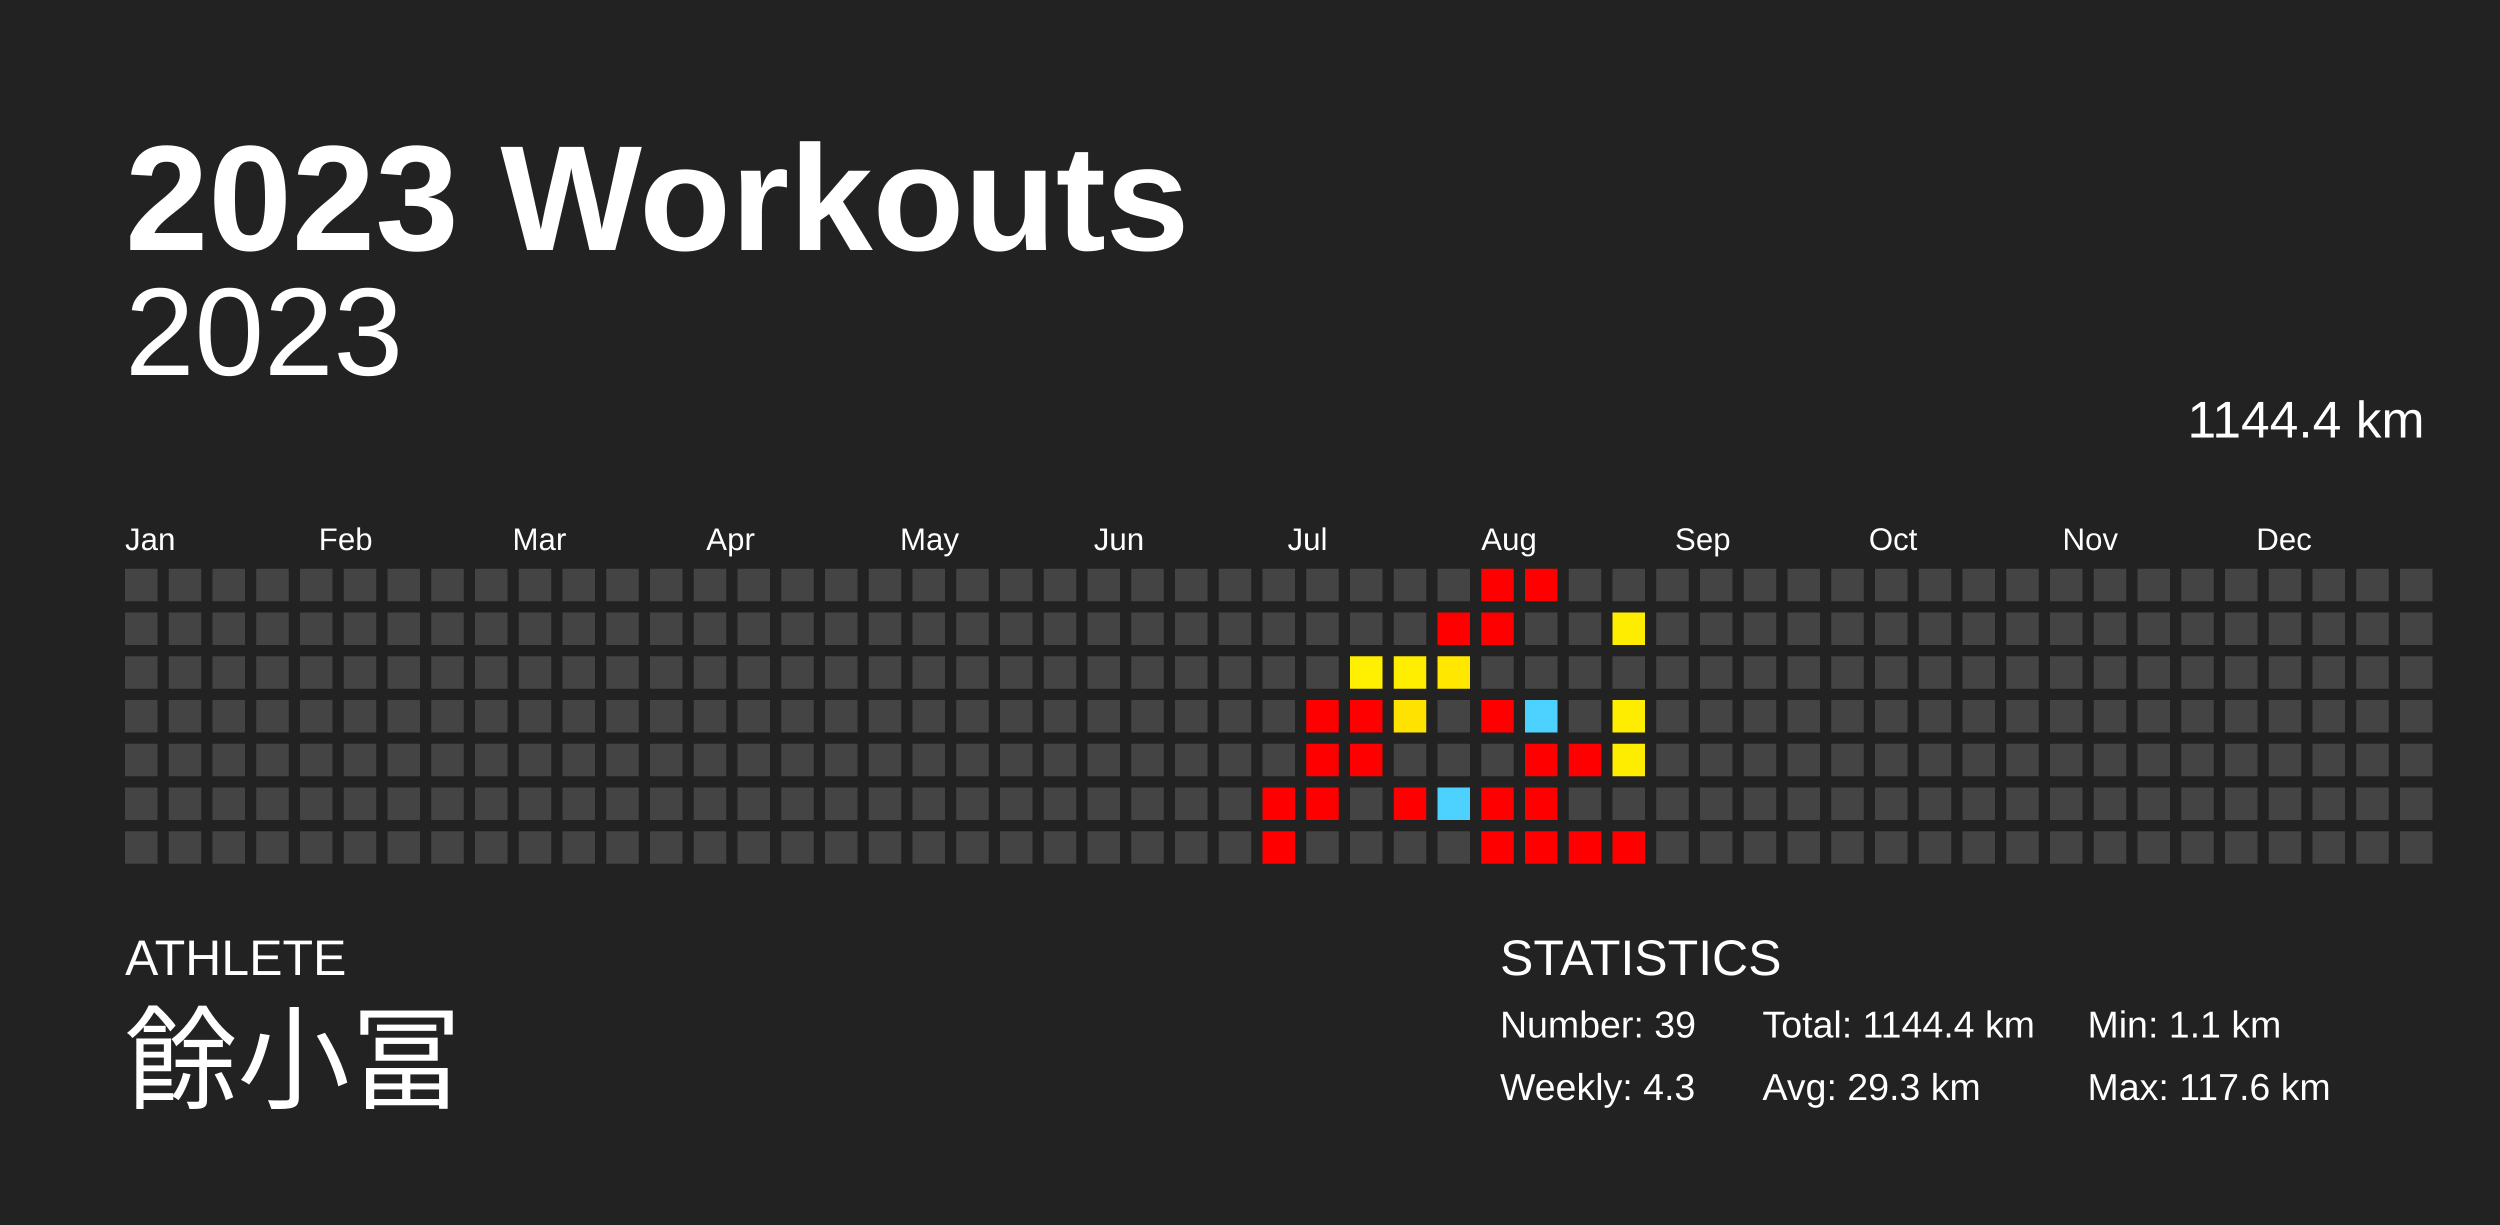
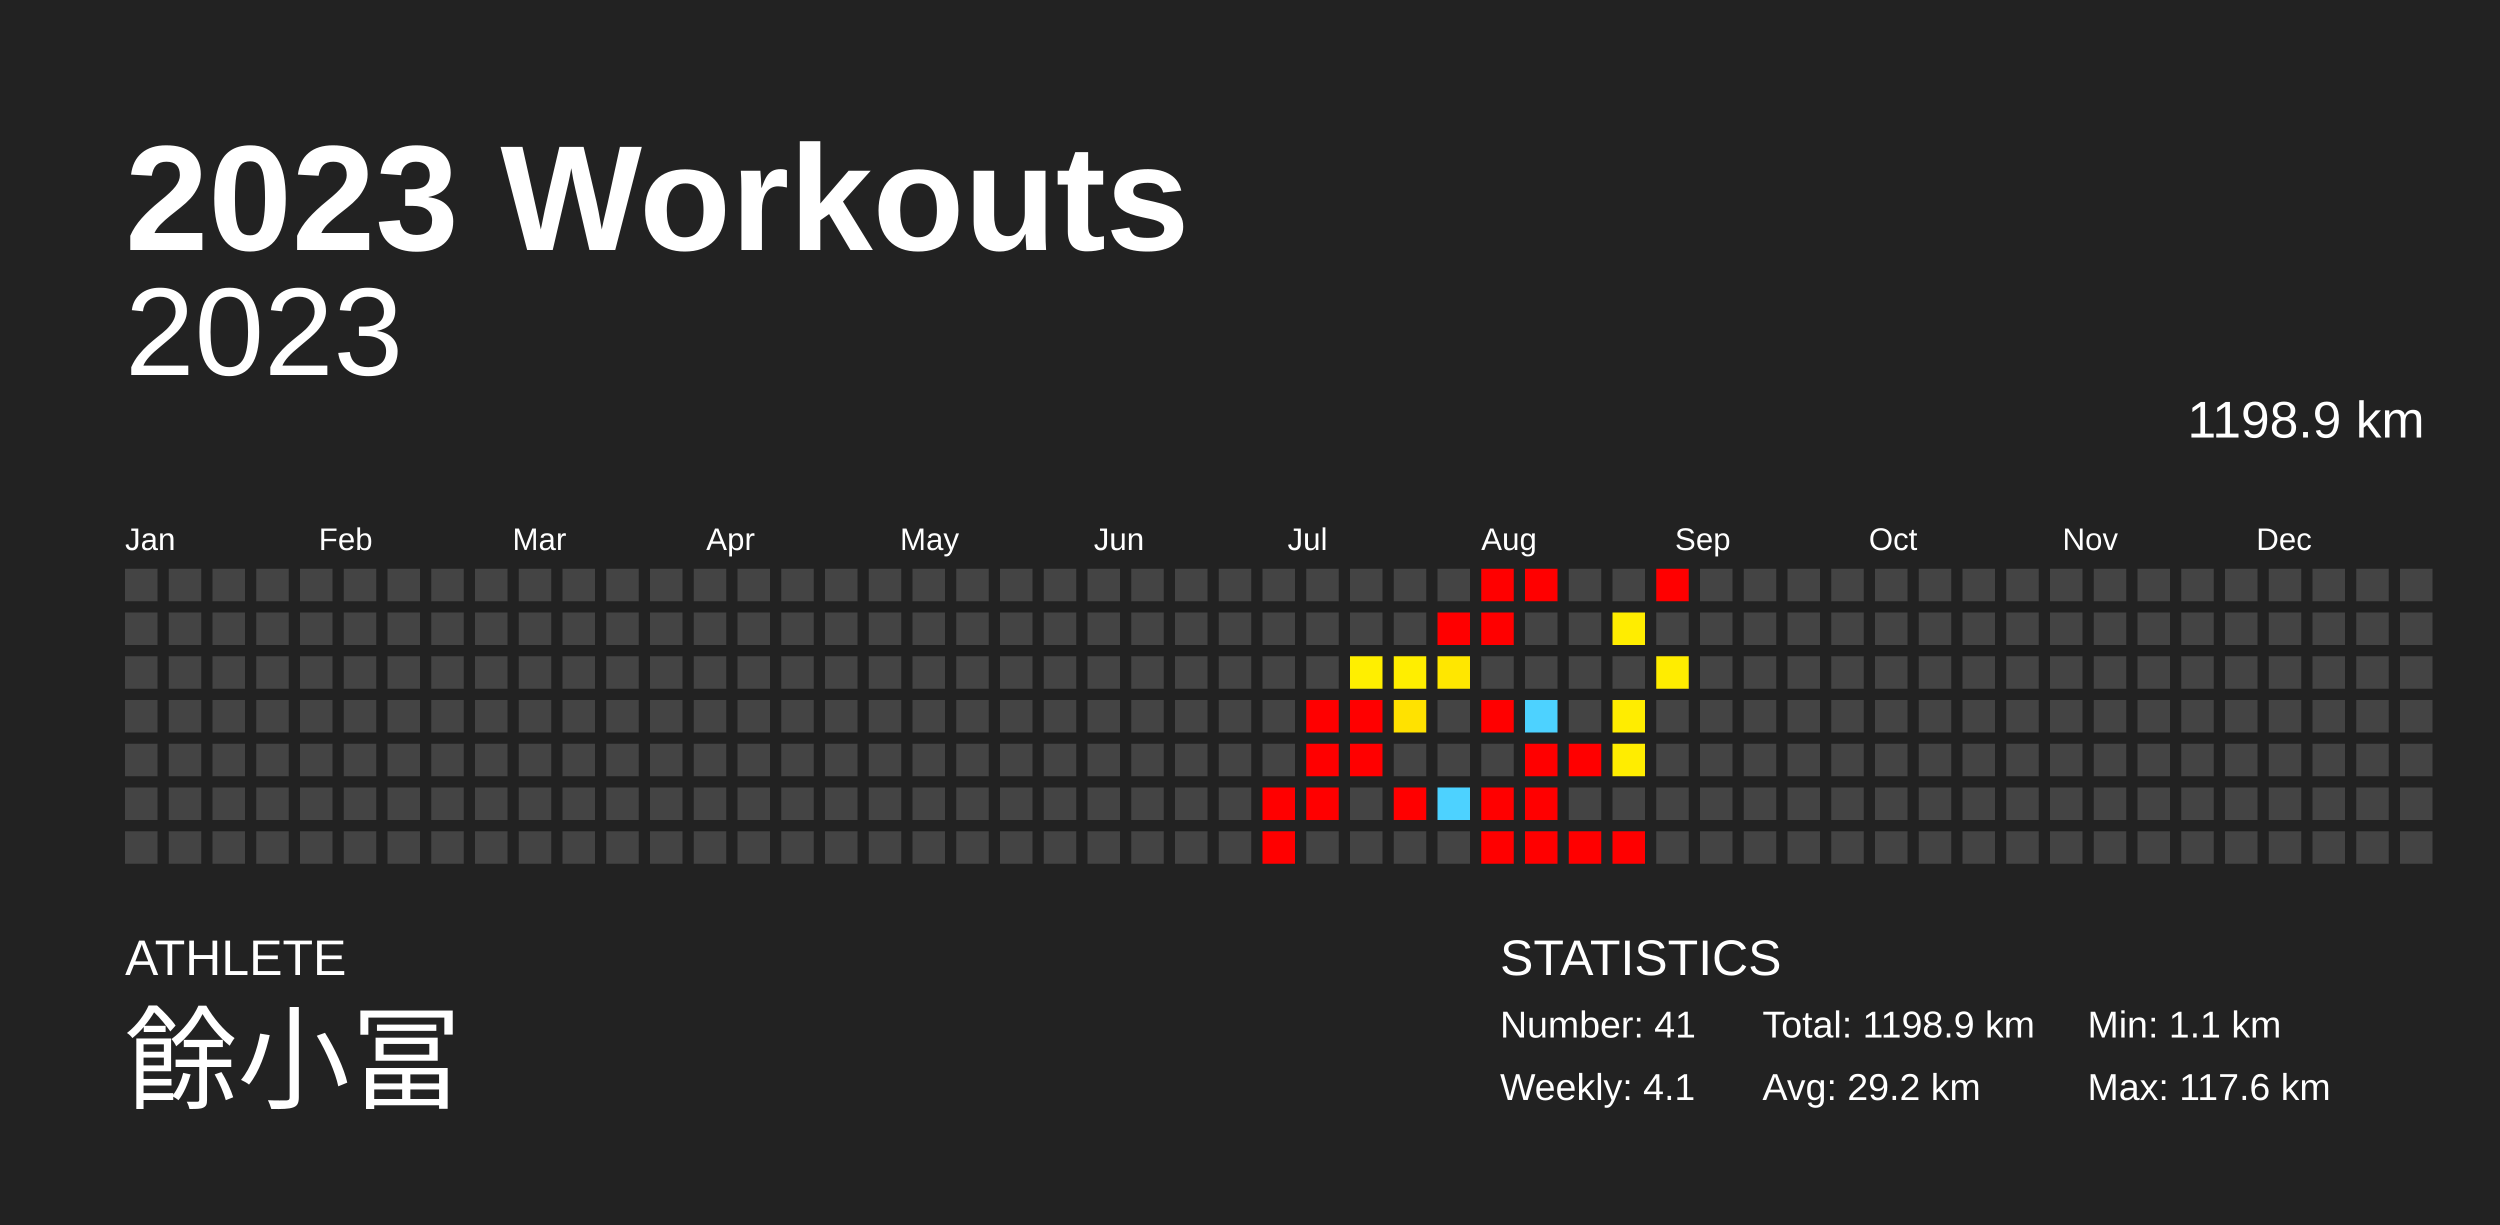
<svg xmlns="http://www.w3.org/2000/svg" baseProfile="full" height="98mm" version="1.1" viewBox="0,0,200,98" width="200mm">
  <defs />
  <rect fill="#222222" height="98" width="200" x="0" y="0" />
  <text fill="#FFFFFF" style="font-size:12px; font-family:Arial; font-weight:bold;" x="10" y="20">2023 Workouts</text>
  <text fill="#FFFFFF" style="font-size:4px; font-family:Arial" x="10" y="78">ATHLETE</text>
  <text fill="#FFFFFF" style="font-size:9px; font-family:Arial" x="10" y="88">餘小冨</text>
  <text fill="#FFFFFF" style="font-size:4px; font-family:Arial" x="120" y="78">STATISTICS</text>
-   <text fill="#FFFFFF" style="font-size:3px; font-family:Arial" x="120" y="83">Number: 39</text>
-   <text fill="#FFFFFF" style="font-size:3px; font-family:Arial" x="120" y="88">Weekly: 4.3</text>
-   <text fill="#FFFFFF" style="font-size:3px; font-family:Arial" x="141" y="83">Total: 1144.4 km</text>
-   <text fill="#FFFFFF" style="font-size:3px; font-family:Arial" x="141" y="88">Avg: 29.3 km</text>
+   <text fill="#FFFFFF" style="font-size:3px; font-family:Arial" x="120" y="83">Number: 41</text>
+   <text fill="#FFFFFF" style="font-size:3px; font-family:Arial" x="120" y="88">Weekly: 4.1</text>
+   <text fill="#FFFFFF" style="font-size:3px; font-family:Arial" x="141" y="83">Total: 1198.9 km</text>
+   <text fill="#FFFFFF" style="font-size:3px; font-family:Arial" x="141" y="88">Avg: 29.2 km</text>
  <text fill="#FFFFFF" style="font-size:3px; font-family:Arial" x="167" y="83">Min: 1.1 km</text>
  <text fill="#FFFFFF" style="font-size:3px; font-family:Arial" x="167" y="88">Max: 117.6 km</text>
  <text alignment-baseline="hanging" fill="#FFFFFF" style="font-size:10.0px; font-family:Arial;" x="10" y="30">2023</text>
-   <text alignment-baseline="hanging" fill="#FFFFFF" style="font-size:4.125px; font-family:Arial;" x="175" y="35">1144.4 km</text>
+   <text alignment-baseline="hanging" fill="#FFFFFF" style="font-size:4.125px; font-family:Arial;" x="175" y="35">1198.9 km</text>
  <text fill="#FFFFFF" style="font-size:2.5px; font-family:Arial" x="10.0" y="44">Jan</text>
  <text fill="#FFFFFF" style="font-size:2.5px; font-family:Arial" x="25.5" y="44">Feb</text>
  <text fill="#FFFFFF" style="font-size:2.5px; font-family:Arial" x="41.0" y="44">Mar</text>
  <text fill="#FFFFFF" style="font-size:2.5px; font-family:Arial" x="56.5" y="44">Apr</text>
  <text fill="#FFFFFF" style="font-size:2.5px; font-family:Arial" x="72.0" y="44">May</text>
  <text fill="#FFFFFF" style="font-size:2.5px; font-family:Arial" x="87.5" y="44">Jun</text>
  <text fill="#FFFFFF" style="font-size:2.5px; font-family:Arial" x="103.0" y="44">Jul</text>
  <text fill="#FFFFFF" style="font-size:2.5px; font-family:Arial" x="118.5" y="44">Aug</text>
  <text fill="#FFFFFF" style="font-size:2.5px; font-family:Arial" x="134.0" y="44">Sep</text>
  <text fill="#FFFFFF" style="font-size:2.5px; font-family:Arial" x="149.5" y="44">Oct</text>
  <text fill="#FFFFFF" style="font-size:2.5px; font-family:Arial" x="165.0" y="44">Nov</text>
  <text fill="#FFFFFF" style="font-size:2.5px; font-family:Arial" x="180.5" y="44">Dec</text>
  <rect fill="#444444" height="2.6" width="2.6" x="10.0" y="45.5" />
  <rect fill="#444444" height="2.6" width="2.6" x="10.0" y="49.0" />
  <rect fill="#444444" height="2.6" width="2.6" x="10.0" y="52.5" />
  <rect fill="#444444" height="2.6" width="2.6" x="10.0" y="56.0" />
  <rect fill="#444444" height="2.6" width="2.6" x="10.0" y="59.5" />
  <rect fill="#444444" height="2.6" width="2.6" x="10.0" y="63.0" />
  <rect fill="#444444" height="2.6" width="2.6" x="10.0" y="66.5" />
  <rect fill="#444444" height="2.6" width="2.6" x="13.5" y="45.5" />
  <rect fill="#444444" height="2.6" width="2.6" x="13.5" y="49.0" />
  <rect fill="#444444" height="2.6" width="2.6" x="13.5" y="52.5" />
  <rect fill="#444444" height="2.6" width="2.6" x="13.5" y="56.0" />
  <rect fill="#444444" height="2.6" width="2.6" x="13.5" y="59.5" />
  <rect fill="#444444" height="2.6" width="2.6" x="13.5" y="63.0" />
  <rect fill="#444444" height="2.6" width="2.6" x="13.5" y="66.5" />
  <rect fill="#444444" height="2.6" width="2.6" x="17.0" y="45.5" />
  <rect fill="#444444" height="2.6" width="2.6" x="17.0" y="49.0" />
  <rect fill="#444444" height="2.6" width="2.6" x="17.0" y="52.5" />
  <rect fill="#444444" height="2.6" width="2.6" x="17.0" y="56.0" />
  <rect fill="#444444" height="2.6" width="2.6" x="17.0" y="59.5" />
  <rect fill="#444444" height="2.6" width="2.6" x="17.0" y="63.0" />
  <rect fill="#444444" height="2.6" width="2.6" x="17.0" y="66.5" />
  <rect fill="#444444" height="2.6" width="2.6" x="20.5" y="45.5" />
  <rect fill="#444444" height="2.6" width="2.6" x="20.5" y="49.0" />
  <rect fill="#444444" height="2.6" width="2.6" x="20.5" y="52.5" />
  <rect fill="#444444" height="2.6" width="2.6" x="20.5" y="56.0" />
  <rect fill="#444444" height="2.6" width="2.6" x="20.5" y="59.5" />
  <rect fill="#444444" height="2.6" width="2.6" x="20.5" y="63.0" />
  <rect fill="#444444" height="2.6" width="2.6" x="20.5" y="66.5" />
  <rect fill="#444444" height="2.6" width="2.6" x="24.0" y="45.5" />
  <rect fill="#444444" height="2.6" width="2.6" x="24.0" y="49.0" />
  <rect fill="#444444" height="2.6" width="2.6" x="24.0" y="52.5" />
  <rect fill="#444444" height="2.6" width="2.6" x="24.0" y="56.0" />
  <rect fill="#444444" height="2.6" width="2.6" x="24.0" y="59.5" />
  <rect fill="#444444" height="2.6" width="2.6" x="24.0" y="63.0" />
  <rect fill="#444444" height="2.6" width="2.6" x="24.0" y="66.5" />
  <rect fill="#444444" height="2.6" width="2.6" x="27.5" y="45.5" />
  <rect fill="#444444" height="2.6" width="2.6" x="27.5" y="49.0" />
  <rect fill="#444444" height="2.6" width="2.6" x="27.5" y="52.5" />
  <rect fill="#444444" height="2.6" width="2.6" x="27.5" y="56.0" />
  <rect fill="#444444" height="2.6" width="2.6" x="27.5" y="59.5" />
  <rect fill="#444444" height="2.6" width="2.6" x="27.5" y="63.0" />
  <rect fill="#444444" height="2.6" width="2.6" x="27.5" y="66.5" />
  <rect fill="#444444" height="2.6" width="2.6" x="31.0" y="45.5" />
  <rect fill="#444444" height="2.6" width="2.6" x="31.0" y="49.0" />
  <rect fill="#444444" height="2.6" width="2.6" x="31.0" y="52.5" />
  <rect fill="#444444" height="2.6" width="2.6" x="31.0" y="56.0" />
  <rect fill="#444444" height="2.6" width="2.6" x="31.0" y="59.5" />
  <rect fill="#444444" height="2.6" width="2.6" x="31.0" y="63.0" />
  <rect fill="#444444" height="2.6" width="2.6" x="31.0" y="66.5" />
  <rect fill="#444444" height="2.6" width="2.6" x="34.5" y="45.5" />
  <rect fill="#444444" height="2.6" width="2.6" x="34.5" y="49.0" />
  <rect fill="#444444" height="2.6" width="2.6" x="34.5" y="52.5" />
  <rect fill="#444444" height="2.6" width="2.6" x="34.5" y="56.0" />
  <rect fill="#444444" height="2.6" width="2.6" x="34.5" y="59.5" />
  <rect fill="#444444" height="2.6" width="2.6" x="34.5" y="63.0" />
  <rect fill="#444444" height="2.6" width="2.6" x="34.5" y="66.5" />
  <rect fill="#444444" height="2.6" width="2.6" x="38.0" y="45.5" />
  <rect fill="#444444" height="2.6" width="2.6" x="38.0" y="49.0" />
  <rect fill="#444444" height="2.6" width="2.6" x="38.0" y="52.5" />
  <rect fill="#444444" height="2.6" width="2.6" x="38.0" y="56.0" />
  <rect fill="#444444" height="2.6" width="2.6" x="38.0" y="59.5" />
  <rect fill="#444444" height="2.6" width="2.6" x="38.0" y="63.0" />
  <rect fill="#444444" height="2.6" width="2.6" x="38.0" y="66.5" />
  <rect fill="#444444" height="2.6" width="2.6" x="41.5" y="45.5" />
  <rect fill="#444444" height="2.6" width="2.6" x="41.5" y="49.0" />
  <rect fill="#444444" height="2.6" width="2.6" x="41.5" y="52.5" />
  <rect fill="#444444" height="2.6" width="2.6" x="41.5" y="56.0" />
  <rect fill="#444444" height="2.6" width="2.6" x="41.5" y="59.5" />
  <rect fill="#444444" height="2.6" width="2.6" x="41.5" y="63.0" />
  <rect fill="#444444" height="2.6" width="2.6" x="41.5" y="66.5" />
  <rect fill="#444444" height="2.6" width="2.6" x="45.0" y="45.5" />
  <rect fill="#444444" height="2.6" width="2.6" x="45.0" y="49.0" />
  <rect fill="#444444" height="2.6" width="2.6" x="45.0" y="52.5" />
  <rect fill="#444444" height="2.6" width="2.6" x="45.0" y="56.0" />
  <rect fill="#444444" height="2.6" width="2.6" x="45.0" y="59.5" />
  <rect fill="#444444" height="2.6" width="2.6" x="45.0" y="63.0" />
  <rect fill="#444444" height="2.6" width="2.6" x="45.0" y="66.5" />
  <rect fill="#444444" height="2.6" width="2.6" x="48.5" y="45.5" />
  <rect fill="#444444" height="2.6" width="2.6" x="48.5" y="49.0" />
  <rect fill="#444444" height="2.6" width="2.6" x="48.5" y="52.5" />
  <rect fill="#444444" height="2.6" width="2.6" x="48.5" y="56.0" />
  <rect fill="#444444" height="2.6" width="2.6" x="48.5" y="59.5" />
  <rect fill="#444444" height="2.6" width="2.6" x="48.5" y="63.0" />
  <rect fill="#444444" height="2.6" width="2.6" x="48.5" y="66.5" />
  <rect fill="#444444" height="2.6" width="2.6" x="52.0" y="45.5" />
  <rect fill="#444444" height="2.6" width="2.6" x="52.0" y="49.0" />
  <rect fill="#444444" height="2.6" width="2.6" x="52.0" y="52.5" />
  <rect fill="#444444" height="2.6" width="2.6" x="52.0" y="56.0" />
  <rect fill="#444444" height="2.6" width="2.6" x="52.0" y="59.5" />
  <rect fill="#444444" height="2.6" width="2.6" x="52.0" y="63.0" />
  <rect fill="#444444" height="2.6" width="2.6" x="52.0" y="66.5" />
  <rect fill="#444444" height="2.6" width="2.6" x="55.5" y="45.5" />
  <rect fill="#444444" height="2.6" width="2.6" x="55.5" y="49.0" />
  <rect fill="#444444" height="2.6" width="2.6" x="55.5" y="52.5" />
  <rect fill="#444444" height="2.6" width="2.6" x="55.5" y="56.0" />
  <rect fill="#444444" height="2.6" width="2.6" x="55.5" y="59.5" />
  <rect fill="#444444" height="2.6" width="2.6" x="55.5" y="63.0" />
  <rect fill="#444444" height="2.6" width="2.6" x="55.5" y="66.5" />
  <rect fill="#444444" height="2.6" width="2.6" x="59.0" y="45.5" />
  <rect fill="#444444" height="2.6" width="2.6" x="59.0" y="49.0" />
  <rect fill="#444444" height="2.6" width="2.6" x="59.0" y="52.5" />
  <rect fill="#444444" height="2.6" width="2.6" x="59.0" y="56.0" />
  <rect fill="#444444" height="2.6" width="2.6" x="59.0" y="59.5" />
  <rect fill="#444444" height="2.6" width="2.6" x="59.0" y="63.0" />
  <rect fill="#444444" height="2.6" width="2.6" x="59.0" y="66.5" />
  <rect fill="#444444" height="2.6" width="2.6" x="62.5" y="45.5" />
  <rect fill="#444444" height="2.6" width="2.6" x="62.5" y="49.0" />
  <rect fill="#444444" height="2.6" width="2.6" x="62.5" y="52.5" />
  <rect fill="#444444" height="2.6" width="2.6" x="62.5" y="56.0" />
  <rect fill="#444444" height="2.6" width="2.6" x="62.5" y="59.5" />
  <rect fill="#444444" height="2.6" width="2.6" x="62.5" y="63.0" />
  <rect fill="#444444" height="2.6" width="2.6" x="62.5" y="66.5" />
  <rect fill="#444444" height="2.6" width="2.6" x="66.0" y="45.5" />
  <rect fill="#444444" height="2.6" width="2.6" x="66.0" y="49.0" />
  <rect fill="#444444" height="2.6" width="2.6" x="66.0" y="52.5" />
  <rect fill="#444444" height="2.6" width="2.6" x="66.0" y="56.0" />
  <rect fill="#444444" height="2.6" width="2.6" x="66.0" y="59.5" />
  <rect fill="#444444" height="2.6" width="2.6" x="66.0" y="63.0" />
  <rect fill="#444444" height="2.6" width="2.6" x="66.0" y="66.5" />
  <rect fill="#444444" height="2.6" width="2.6" x="69.5" y="45.5" />
  <rect fill="#444444" height="2.6" width="2.6" x="69.5" y="49.0" />
  <rect fill="#444444" height="2.6" width="2.6" x="69.5" y="52.5" />
  <rect fill="#444444" height="2.6" width="2.6" x="69.5" y="56.0" />
  <rect fill="#444444" height="2.6" width="2.6" x="69.5" y="59.5" />
  <rect fill="#444444" height="2.6" width="2.6" x="69.5" y="63.0" />
  <rect fill="#444444" height="2.6" width="2.6" x="69.5" y="66.5" />
  <rect fill="#444444" height="2.6" width="2.6" x="73.0" y="45.5" />
  <rect fill="#444444" height="2.6" width="2.6" x="73.0" y="49.0" />
  <rect fill="#444444" height="2.6" width="2.6" x="73.0" y="52.5" />
  <rect fill="#444444" height="2.6" width="2.6" x="73.0" y="56.0" />
  <rect fill="#444444" height="2.6" width="2.6" x="73.0" y="59.5" />
  <rect fill="#444444" height="2.6" width="2.6" x="73.0" y="63.0" />
  <rect fill="#444444" height="2.6" width="2.6" x="73.0" y="66.5" />
  <rect fill="#444444" height="2.6" width="2.6" x="76.5" y="45.5" />
  <rect fill="#444444" height="2.6" width="2.6" x="76.5" y="49.0" />
  <rect fill="#444444" height="2.6" width="2.6" x="76.5" y="52.5" />
  <rect fill="#444444" height="2.6" width="2.6" x="76.5" y="56.0" />
  <rect fill="#444444" height="2.6" width="2.6" x="76.5" y="59.5" />
  <rect fill="#444444" height="2.6" width="2.6" x="76.5" y="63.0" />
  <rect fill="#444444" height="2.6" width="2.6" x="76.5" y="66.5" />
  <rect fill="#444444" height="2.6" width="2.6" x="80.0" y="45.5" />
  <rect fill="#444444" height="2.6" width="2.6" x="80.0" y="49.0" />
  <rect fill="#444444" height="2.6" width="2.6" x="80.0" y="52.5" />
  <rect fill="#444444" height="2.6" width="2.6" x="80.0" y="56.0" />
  <rect fill="#444444" height="2.6" width="2.6" x="80.0" y="59.5" />
  <rect fill="#444444" height="2.6" width="2.6" x="80.0" y="63.0" />
  <rect fill="#444444" height="2.6" width="2.6" x="80.0" y="66.5" />
  <rect fill="#444444" height="2.6" width="2.6" x="83.5" y="45.5" />
  <rect fill="#444444" height="2.6" width="2.6" x="83.5" y="49.0" />
  <rect fill="#444444" height="2.6" width="2.6" x="83.5" y="52.5" />
  <rect fill="#444444" height="2.6" width="2.6" x="83.5" y="56.0" />
  <rect fill="#444444" height="2.6" width="2.6" x="83.5" y="59.5" />
  <rect fill="#444444" height="2.6" width="2.6" x="83.5" y="63.0" />
  <rect fill="#444444" height="2.6" width="2.6" x="83.5" y="66.5" />
  <rect fill="#444444" height="2.6" width="2.6" x="87.0" y="45.5" />
  <rect fill="#444444" height="2.6" width="2.6" x="87.0" y="49.0" />
  <rect fill="#444444" height="2.6" width="2.6" x="87.0" y="52.5" />
  <rect fill="#444444" height="2.6" width="2.6" x="87.0" y="56.0" />
  <rect fill="#444444" height="2.6" width="2.6" x="87.0" y="59.5" />
  <rect fill="#444444" height="2.6" width="2.6" x="87.0" y="63.0" />
  <rect fill="#444444" height="2.6" width="2.6" x="87.0" y="66.5" />
  <rect fill="#444444" height="2.6" width="2.6" x="90.5" y="45.5" />
  <rect fill="#444444" height="2.6" width="2.6" x="90.5" y="49.0" />
  <rect fill="#444444" height="2.6" width="2.6" x="90.5" y="52.5" />
  <rect fill="#444444" height="2.6" width="2.6" x="90.5" y="56.0" />
  <rect fill="#444444" height="2.6" width="2.6" x="90.5" y="59.5" />
  <rect fill="#444444" height="2.6" width="2.6" x="90.5" y="63.0" />
  <rect fill="#444444" height="2.6" width="2.6" x="90.5" y="66.5" />
  <rect fill="#444444" height="2.6" width="2.6" x="94.0" y="45.5" />
  <rect fill="#444444" height="2.6" width="2.6" x="94.0" y="49.0" />
  <rect fill="#444444" height="2.6" width="2.6" x="94.0" y="52.5" />
  <rect fill="#444444" height="2.6" width="2.6" x="94.0" y="56.0" />
  <rect fill="#444444" height="2.6" width="2.6" x="94.0" y="59.5" />
  <rect fill="#444444" height="2.6" width="2.6" x="94.0" y="63.0" />
  <rect fill="#444444" height="2.6" width="2.6" x="94.0" y="66.5" />
  <rect fill="#444444" height="2.6" width="2.6" x="97.5" y="45.5" />
  <rect fill="#444444" height="2.6" width="2.6" x="97.5" y="49.0" />
  <rect fill="#444444" height="2.6" width="2.6" x="97.5" y="52.5" />
  <rect fill="#444444" height="2.6" width="2.6" x="97.5" y="56.0" />
  <rect fill="#444444" height="2.6" width="2.6" x="97.5" y="59.5" />
  <rect fill="#444444" height="2.6" width="2.6" x="97.5" y="63.0" />
  <rect fill="#444444" height="2.6" width="2.6" x="97.5" y="66.5" />
  <rect fill="#444444" height="2.6" width="2.6" x="101.0" y="45.5" />
  <rect fill="#444444" height="2.6" width="2.6" x="101.0" y="49.0" />
  <rect fill="#444444" height="2.6" width="2.6" x="101.0" y="52.5" />
  <rect fill="#444444" height="2.6" width="2.6" x="101.0" y="56.0" />
  <rect fill="#444444" height="2.6" width="2.6" x="101.0" y="59.5" />
  <rect fill="red" height="2.6" width="2.6" x="101.0" y="63.0" />
  <rect fill="red" height="2.6" width="2.6" x="101.0" y="66.5" />
  <rect fill="#444444" height="2.6" width="2.6" x="104.5" y="45.5" />
  <rect fill="#444444" height="2.6" width="2.6" x="104.5" y="49.0" />
  <rect fill="#444444" height="2.6" width="2.6" x="104.5" y="52.5" />
  <rect fill="red" height="2.6" width="2.6" x="104.5" y="56.0" />
  <rect fill="red" height="2.6" width="2.6" x="104.5" y="59.5" />
  <rect fill="red" height="2.6" width="2.6" x="104.5" y="63.0" />
  <rect fill="#444444" height="2.6" width="2.6" x="104.5" y="66.5" />
  <rect fill="#444444" height="2.6" width="2.6" x="108.0" y="45.5" />
  <rect fill="#444444" height="2.6" width="2.6" x="108.0" y="49.0" />
  <rect fill="#ffef00" height="2.6" width="2.6" x="108.0" y="52.5" />
  <rect fill="red" height="2.6" width="2.6" x="108.0" y="56.0" />
  <rect fill="red" height="2.6" width="2.6" x="108.0" y="59.5" />
  <rect fill="#444444" height="2.6" width="2.6" x="108.0" y="63.0" />
  <rect fill="#444444" height="2.6" width="2.6" x="108.0" y="66.5" />
  <rect fill="#444444" height="2.6" width="2.6" x="111.5" y="45.5" />
  <rect fill="#444444" height="2.6" width="2.6" x="111.5" y="49.0" />
  <rect fill="#ffee00" height="2.6" width="2.6" x="111.5" y="52.5" />
  <rect fill="#ffe200" height="2.6" width="2.6" x="111.5" y="56.0" />
  <rect fill="#444444" height="2.6" width="2.6" x="111.5" y="59.5" />
  <rect fill="red" height="2.6" width="2.6" x="111.5" y="63.0" />
  <rect fill="#444444" height="2.6" width="2.6" x="111.5" y="66.5" />
  <rect fill="#444444" height="2.6" width="2.6" x="115.0" y="45.5" />
  <rect fill="red" height="2.6" width="2.6" x="115.0" y="49.0" />
  <rect fill="#ffe700" height="2.6" width="2.6" x="115.0" y="52.5" />
  <rect fill="#444444" height="2.6" width="2.6" x="115.0" y="56.0" />
  <rect fill="#444444" height="2.6" width="2.6" x="115.0" y="59.5" />
  <rect fill="#4dd2ff" height="2.6" width="2.6" x="115.0" y="63.0" />
  <rect fill="#444444" height="2.6" width="2.6" x="115.0" y="66.5" />
  <rect fill="red" height="2.6" width="2.6" x="118.5" y="45.5" />
  <rect fill="red" height="2.6" width="2.6" x="118.5" y="49.0" />
  <rect fill="#444444" height="2.6" width="2.6" x="118.5" y="52.5" />
  <rect fill="red" height="2.6" width="2.6" x="118.5" y="56.0" />
  <rect fill="#444444" height="2.6" width="2.6" x="118.5" y="59.5" />
  <rect fill="red" height="2.6" width="2.6" x="118.5" y="63.0" />
  <rect fill="red" height="2.6" width="2.6" x="118.5" y="66.5" />
  <rect fill="red" height="2.6" width="2.6" x="122.0" y="45.5" />
  <rect fill="#444444" height="2.6" width="2.6" x="122.0" y="49.0" />
  <rect fill="#444444" height="2.6" width="2.6" x="122.0" y="52.5" />
  <rect fill="#4dd2ff" height="2.6" width="2.6" x="122.0" y="56.0" />
  <rect fill="red" height="2.6" width="2.6" x="122.0" y="59.5" />
  <rect fill="red" height="2.6" width="2.6" x="122.0" y="63.0" />
  <rect fill="red" height="2.6" width="2.6" x="122.0" y="66.5" />
  <rect fill="#444444" height="2.6" width="2.6" x="125.5" y="45.5" />
  <rect fill="#444444" height="2.6" width="2.6" x="125.5" y="49.0" />
  <rect fill="#444444" height="2.6" width="2.6" x="125.5" y="52.5" />
  <rect fill="#444444" height="2.6" width="2.6" x="125.5" y="56.0" />
  <rect fill="red" height="2.6" width="2.6" x="125.5" y="59.5" />
  <rect fill="#444444" height="2.6" width="2.6" x="125.5" y="63.0" />
  <rect fill="red" height="2.6" width="2.6" x="125.5" y="66.5" />
  <rect fill="#444444" height="2.6" width="2.6" x="129.0" y="45.5" />
  <rect fill="#ffed00" height="2.6" width="2.6" x="129.0" y="49.0" />
  <rect fill="#444444" height="2.6" width="2.6" x="129.0" y="52.5" />
  <rect fill="#ffed00" height="2.6" width="2.6" x="129.0" y="56.0" />
  <rect fill="#ffed00" height="2.6" width="2.6" x="129.0" y="59.5" />
  <rect fill="#444444" height="2.6" width="2.6" x="129.0" y="63.0" />
  <rect fill="red" height="2.6" width="2.6" x="129.0" y="66.5" />
-   <rect fill="#444444" height="2.6" width="2.6" x="132.5" y="45.5" />
+   <rect fill="red" height="2.6" width="2.6" x="132.5" y="45.5" />
  <rect fill="#444444" height="2.6" width="2.6" x="132.5" y="49.0" />
-   <rect fill="#444444" height="2.6" width="2.6" x="132.5" y="52.5" />
+   <rect fill="#ffed00" height="2.6" width="2.6" x="132.5" y="52.5" />
  <rect fill="#444444" height="2.6" width="2.6" x="132.5" y="56.0" />
  <rect fill="#444444" height="2.6" width="2.6" x="132.5" y="59.5" />
  <rect fill="#444444" height="2.6" width="2.6" x="132.5" y="63.0" />
  <rect fill="#444444" height="2.6" width="2.6" x="132.5" y="66.5" />
  <rect fill="#444444" height="2.6" width="2.6" x="136.0" y="45.5" />
  <rect fill="#444444" height="2.6" width="2.6" x="136.0" y="49.0" />
  <rect fill="#444444" height="2.6" width="2.6" x="136.0" y="52.5" />
  <rect fill="#444444" height="2.6" width="2.6" x="136.0" y="56.0" />
  <rect fill="#444444" height="2.6" width="2.6" x="136.0" y="59.5" />
  <rect fill="#444444" height="2.6" width="2.6" x="136.0" y="63.0" />
  <rect fill="#444444" height="2.6" width="2.6" x="136.0" y="66.5" />
  <rect fill="#444444" height="2.6" width="2.6" x="139.5" y="45.5" />
  <rect fill="#444444" height="2.6" width="2.6" x="139.5" y="49.0" />
  <rect fill="#444444" height="2.6" width="2.6" x="139.5" y="52.5" />
  <rect fill="#444444" height="2.6" width="2.6" x="139.5" y="56.0" />
  <rect fill="#444444" height="2.6" width="2.6" x="139.5" y="59.5" />
  <rect fill="#444444" height="2.6" width="2.6" x="139.5" y="63.0" />
  <rect fill="#444444" height="2.6" width="2.6" x="139.5" y="66.5" />
  <rect fill="#444444" height="2.6" width="2.6" x="143.0" y="45.5" />
  <rect fill="#444444" height="2.6" width="2.6" x="143.0" y="49.0" />
  <rect fill="#444444" height="2.6" width="2.6" x="143.0" y="52.5" />
  <rect fill="#444444" height="2.6" width="2.6" x="143.0" y="56.0" />
  <rect fill="#444444" height="2.6" width="2.6" x="143.0" y="59.5" />
  <rect fill="#444444" height="2.6" width="2.6" x="143.0" y="63.0" />
  <rect fill="#444444" height="2.6" width="2.6" x="143.0" y="66.5" />
  <rect fill="#444444" height="2.6" width="2.6" x="146.5" y="45.5" />
  <rect fill="#444444" height="2.6" width="2.6" x="146.5" y="49.0" />
  <rect fill="#444444" height="2.6" width="2.6" x="146.5" y="52.5" />
  <rect fill="#444444" height="2.6" width="2.6" x="146.5" y="56.0" />
  <rect fill="#444444" height="2.6" width="2.6" x="146.5" y="59.5" />
  <rect fill="#444444" height="2.6" width="2.6" x="146.5" y="63.0" />
  <rect fill="#444444" height="2.6" width="2.6" x="146.5" y="66.5" />
  <rect fill="#444444" height="2.6" width="2.6" x="150.0" y="45.5" />
  <rect fill="#444444" height="2.6" width="2.6" x="150.0" y="49.0" />
  <rect fill="#444444" height="2.6" width="2.6" x="150.0" y="52.5" />
  <rect fill="#444444" height="2.6" width="2.6" x="150.0" y="56.0" />
  <rect fill="#444444" height="2.6" width="2.6" x="150.0" y="59.5" />
  <rect fill="#444444" height="2.6" width="2.6" x="150.0" y="63.0" />
  <rect fill="#444444" height="2.6" width="2.6" x="150.0" y="66.5" />
  <rect fill="#444444" height="2.6" width="2.6" x="153.5" y="45.5" />
  <rect fill="#444444" height="2.6" width="2.6" x="153.5" y="49.0" />
  <rect fill="#444444" height="2.6" width="2.6" x="153.5" y="52.5" />
  <rect fill="#444444" height="2.6" width="2.6" x="153.5" y="56.0" />
  <rect fill="#444444" height="2.6" width="2.6" x="153.5" y="59.5" />
  <rect fill="#444444" height="2.6" width="2.6" x="153.5" y="63.0" />
  <rect fill="#444444" height="2.6" width="2.6" x="153.5" y="66.5" />
  <rect fill="#444444" height="2.6" width="2.6" x="157.0" y="45.5" />
  <rect fill="#444444" height="2.6" width="2.6" x="157.0" y="49.0" />
  <rect fill="#444444" height="2.6" width="2.6" x="157.0" y="52.5" />
  <rect fill="#444444" height="2.6" width="2.6" x="157.0" y="56.0" />
  <rect fill="#444444" height="2.6" width="2.6" x="157.0" y="59.5" />
  <rect fill="#444444" height="2.6" width="2.6" x="157.0" y="63.0" />
  <rect fill="#444444" height="2.6" width="2.6" x="157.0" y="66.5" />
  <rect fill="#444444" height="2.6" width="2.6" x="160.5" y="45.5" />
  <rect fill="#444444" height="2.6" width="2.6" x="160.5" y="49.0" />
  <rect fill="#444444" height="2.6" width="2.6" x="160.5" y="52.5" />
  <rect fill="#444444" height="2.6" width="2.6" x="160.5" y="56.0" />
  <rect fill="#444444" height="2.6" width="2.6" x="160.5" y="59.5" />
  <rect fill="#444444" height="2.6" width="2.6" x="160.5" y="63.0" />
  <rect fill="#444444" height="2.6" width="2.6" x="160.5" y="66.5" />
  <rect fill="#444444" height="2.6" width="2.6" x="164.0" y="45.5" />
  <rect fill="#444444" height="2.6" width="2.6" x="164.0" y="49.0" />
  <rect fill="#444444" height="2.6" width="2.6" x="164.0" y="52.5" />
  <rect fill="#444444" height="2.6" width="2.6" x="164.0" y="56.0" />
  <rect fill="#444444" height="2.6" width="2.6" x="164.0" y="59.5" />
  <rect fill="#444444" height="2.6" width="2.6" x="164.0" y="63.0" />
  <rect fill="#444444" height="2.6" width="2.6" x="164.0" y="66.5" />
  <rect fill="#444444" height="2.6" width="2.6" x="167.5" y="45.5" />
  <rect fill="#444444" height="2.6" width="2.6" x="167.5" y="49.0" />
  <rect fill="#444444" height="2.6" width="2.6" x="167.5" y="52.5" />
  <rect fill="#444444" height="2.6" width="2.6" x="167.5" y="56.0" />
  <rect fill="#444444" height="2.6" width="2.6" x="167.5" y="59.5" />
  <rect fill="#444444" height="2.6" width="2.6" x="167.5" y="63.0" />
  <rect fill="#444444" height="2.6" width="2.6" x="167.5" y="66.5" />
  <rect fill="#444444" height="2.6" width="2.6" x="171.0" y="45.5" />
  <rect fill="#444444" height="2.6" width="2.6" x="171.0" y="49.0" />
  <rect fill="#444444" height="2.6" width="2.6" x="171.0" y="52.5" />
  <rect fill="#444444" height="2.6" width="2.6" x="171.0" y="56.0" />
  <rect fill="#444444" height="2.6" width="2.6" x="171.0" y="59.5" />
  <rect fill="#444444" height="2.6" width="2.6" x="171.0" y="63.0" />
  <rect fill="#444444" height="2.6" width="2.6" x="171.0" y="66.5" />
  <rect fill="#444444" height="2.6" width="2.6" x="174.5" y="45.5" />
  <rect fill="#444444" height="2.6" width="2.6" x="174.5" y="49.0" />
  <rect fill="#444444" height="2.6" width="2.6" x="174.5" y="52.5" />
  <rect fill="#444444" height="2.6" width="2.6" x="174.5" y="56.0" />
  <rect fill="#444444" height="2.6" width="2.6" x="174.5" y="59.5" />
  <rect fill="#444444" height="2.6" width="2.6" x="174.5" y="63.0" />
  <rect fill="#444444" height="2.6" width="2.6" x="174.5" y="66.5" />
  <rect fill="#444444" height="2.6" width="2.6" x="178.0" y="45.5" />
  <rect fill="#444444" height="2.6" width="2.6" x="178.0" y="49.0" />
  <rect fill="#444444" height="2.6" width="2.6" x="178.0" y="52.5" />
  <rect fill="#444444" height="2.6" width="2.6" x="178.0" y="56.0" />
  <rect fill="#444444" height="2.6" width="2.6" x="178.0" y="59.5" />
  <rect fill="#444444" height="2.6" width="2.6" x="178.0" y="63.0" />
  <rect fill="#444444" height="2.6" width="2.6" x="178.0" y="66.5" />
  <rect fill="#444444" height="2.6" width="2.6" x="181.5" y="45.5" />
  <rect fill="#444444" height="2.6" width="2.6" x="181.5" y="49.0" />
  <rect fill="#444444" height="2.6" width="2.6" x="181.5" y="52.5" />
  <rect fill="#444444" height="2.6" width="2.6" x="181.5" y="56.0" />
  <rect fill="#444444" height="2.6" width="2.6" x="181.5" y="59.5" />
  <rect fill="#444444" height="2.6" width="2.6" x="181.5" y="63.0" />
  <rect fill="#444444" height="2.6" width="2.6" x="181.5" y="66.5" />
  <rect fill="#444444" height="2.6" width="2.6" x="185.0" y="45.5" />
  <rect fill="#444444" height="2.6" width="2.6" x="185.0" y="49.0" />
  <rect fill="#444444" height="2.6" width="2.6" x="185.0" y="52.5" />
  <rect fill="#444444" height="2.6" width="2.6" x="185.0" y="56.0" />
  <rect fill="#444444" height="2.6" width="2.6" x="185.0" y="59.5" />
  <rect fill="#444444" height="2.6" width="2.6" x="185.0" y="63.0" />
  <rect fill="#444444" height="2.6" width="2.6" x="185.0" y="66.5" />
  <rect fill="#444444" height="2.6" width="2.6" x="188.5" y="45.5" />
  <rect fill="#444444" height="2.6" width="2.6" x="188.5" y="49.0" />
  <rect fill="#444444" height="2.6" width="2.6" x="188.5" y="52.5" />
  <rect fill="#444444" height="2.6" width="2.6" x="188.5" y="56.0" />
  <rect fill="#444444" height="2.6" width="2.6" x="188.5" y="59.5" />
  <rect fill="#444444" height="2.6" width="2.6" x="188.5" y="63.0" />
  <rect fill="#444444" height="2.6" width="2.6" x="188.5" y="66.5" />
  <rect fill="#444444" height="2.6" width="2.6" x="192.0" y="45.5" />
  <rect fill="#444444" height="2.6" width="2.6" x="192.0" y="49.0" />
  <rect fill="#444444" height="2.6" width="2.6" x="192.0" y="52.5" />
  <rect fill="#444444" height="2.6" width="2.6" x="192.0" y="56.0" />
  <rect fill="#444444" height="2.6" width="2.6" x="192.0" y="59.5" />
  <rect fill="#444444" height="2.6" width="2.6" x="192.0" y="63.0" />
  <rect fill="#444444" height="2.6" width="2.6" x="192.0" y="66.5" />
</svg>
